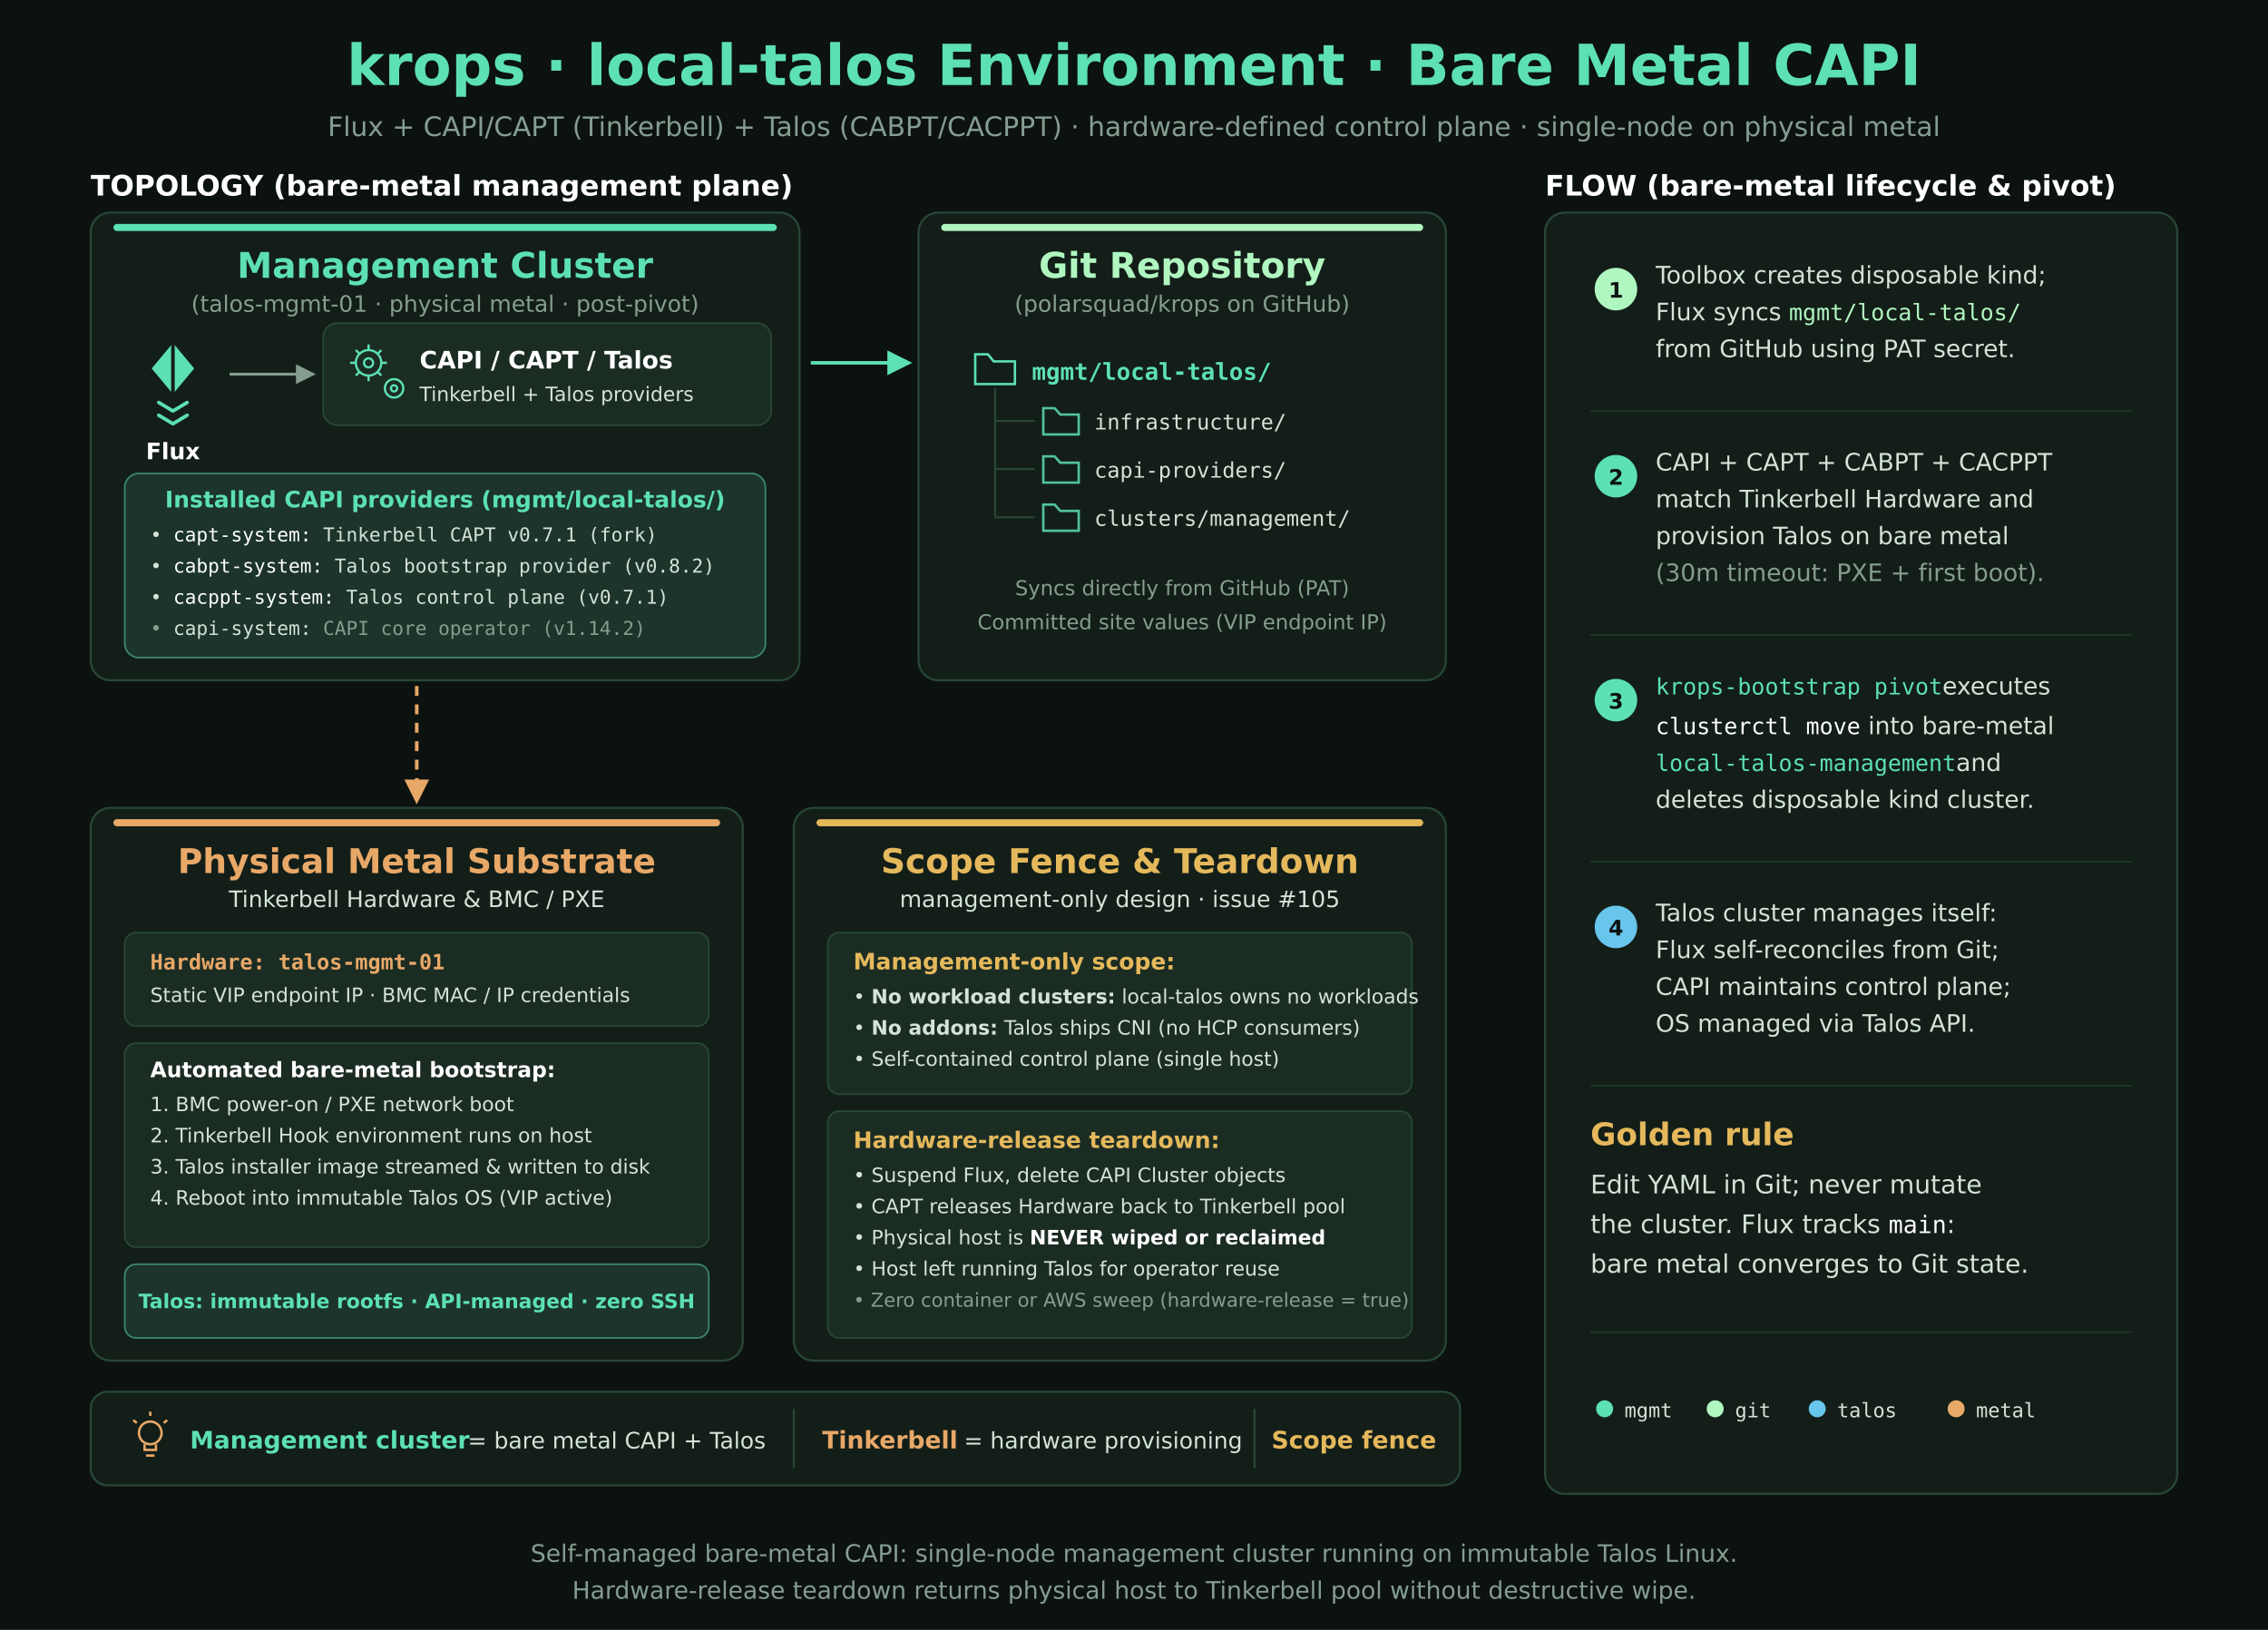
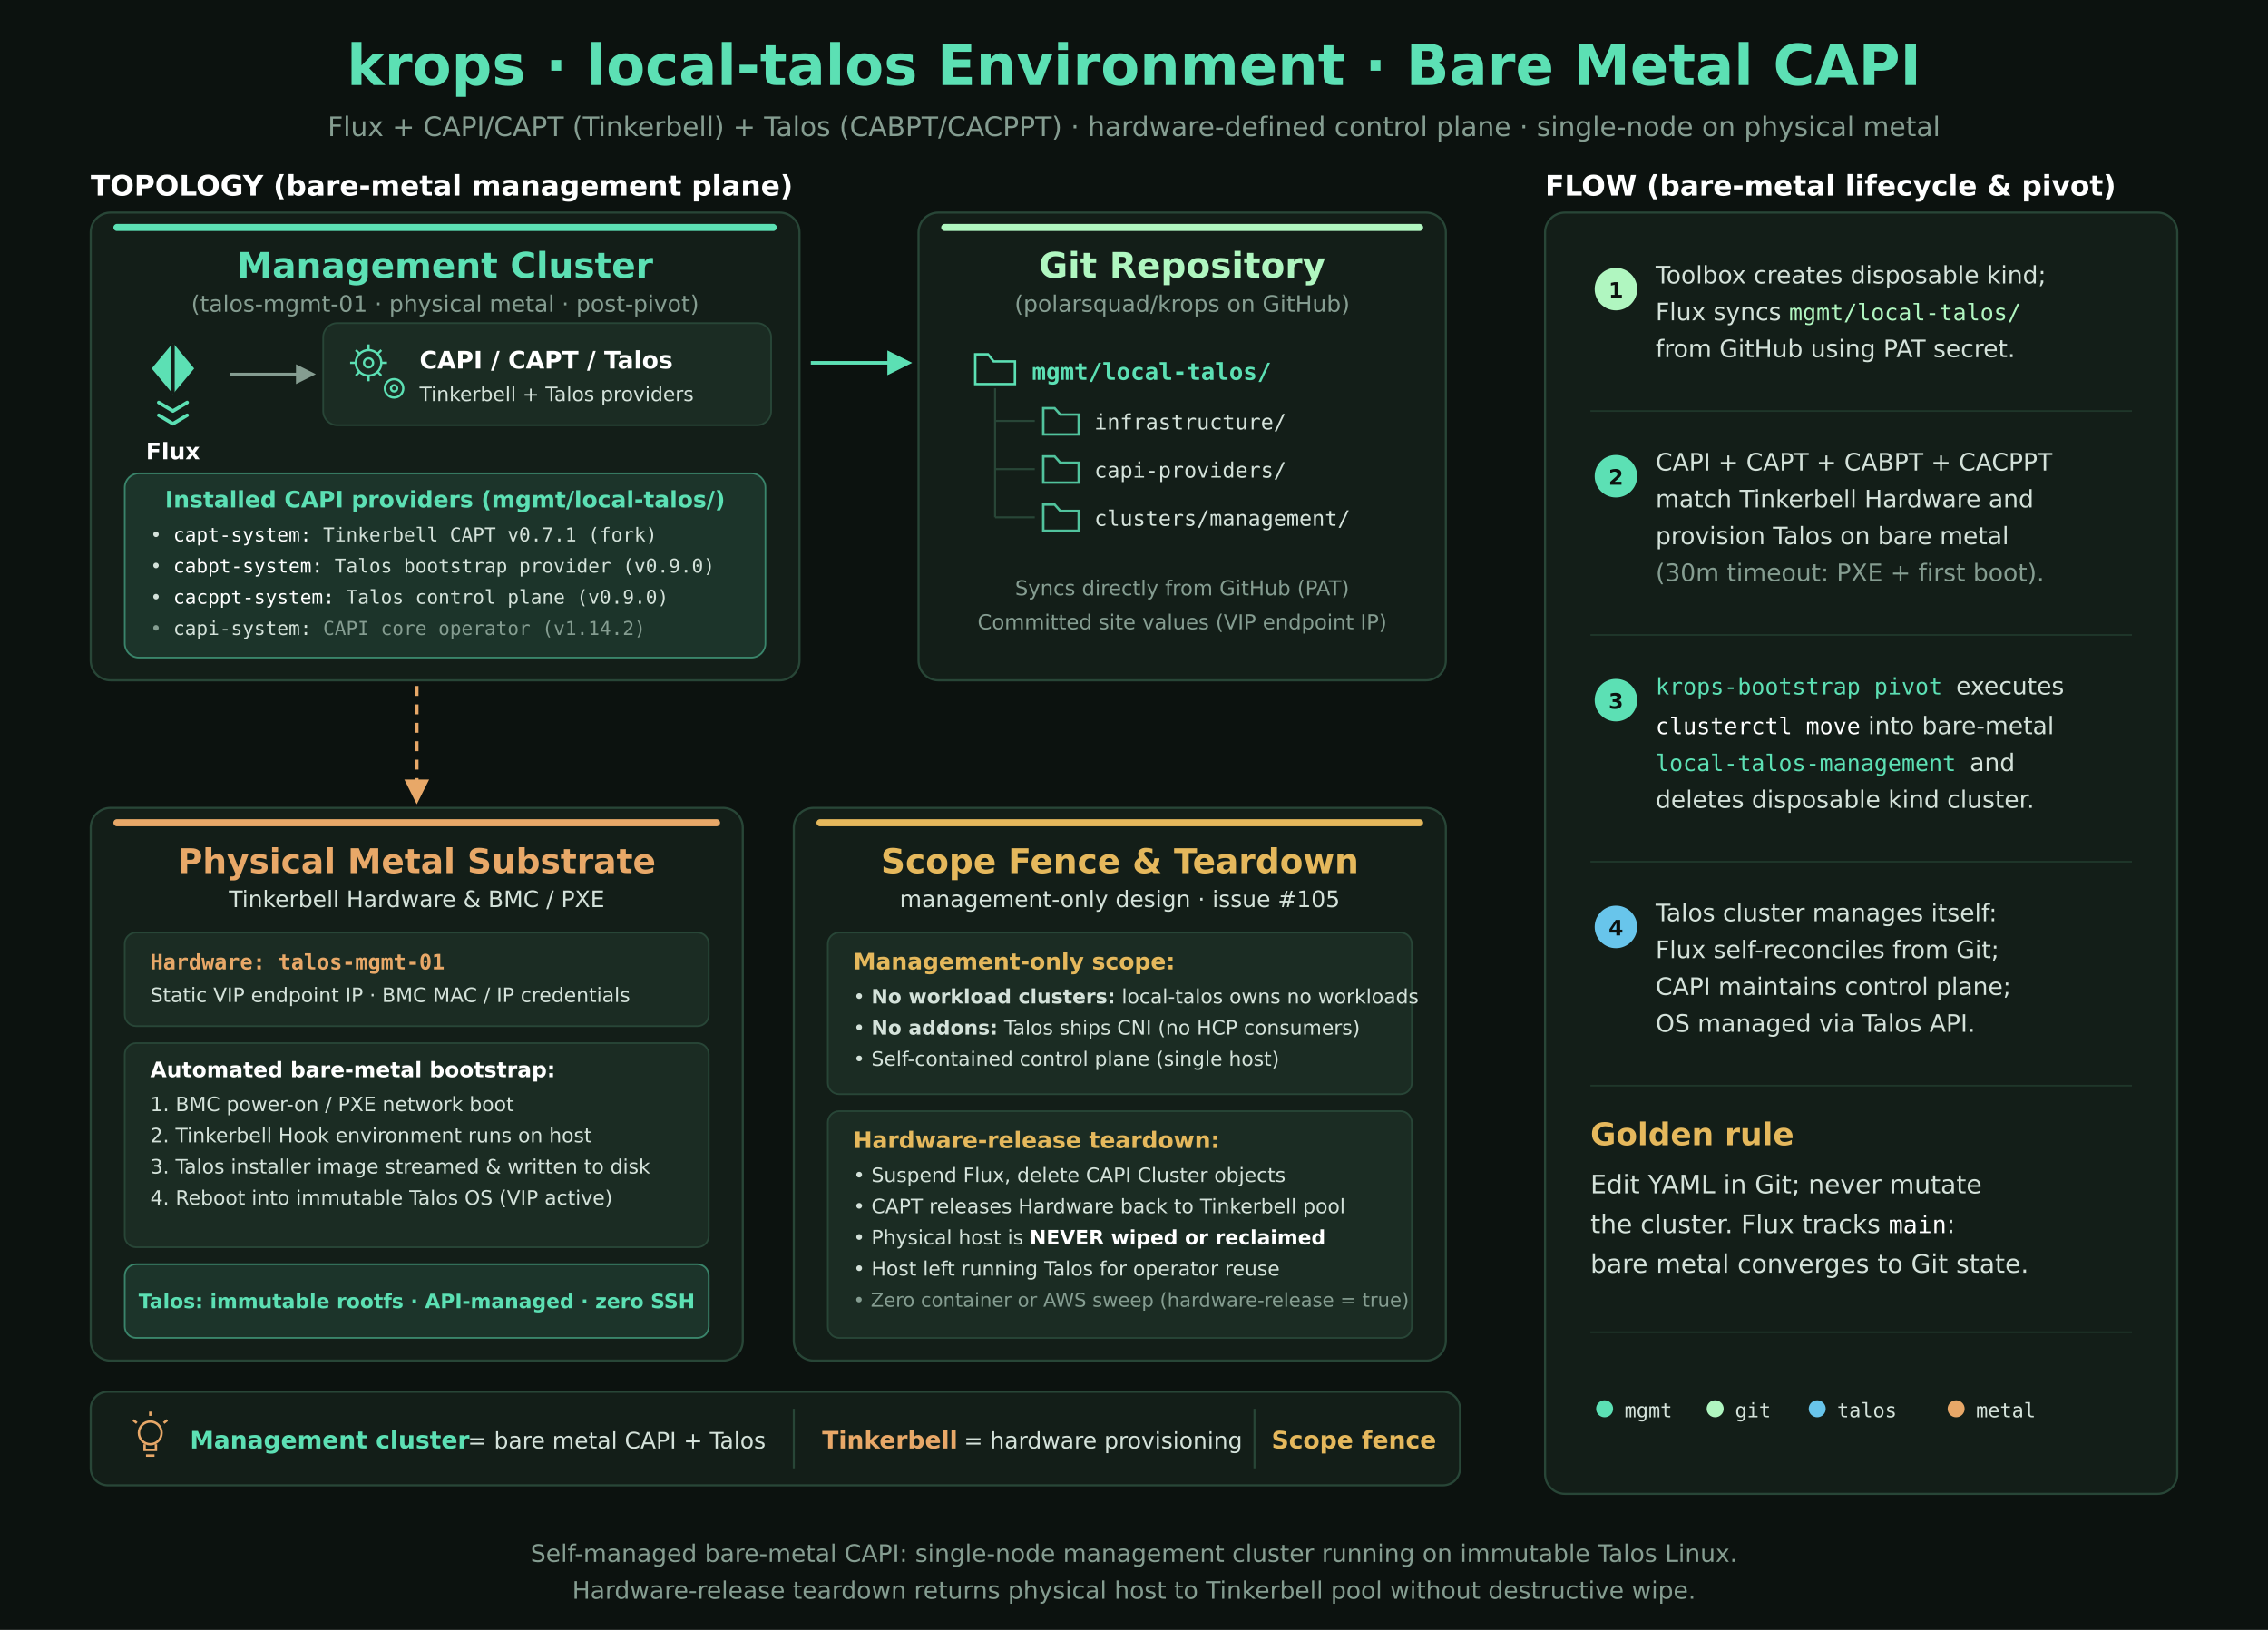
<svg xmlns="http://www.w3.org/2000/svg" width="1600" height="1150" viewBox="0 0 1600 1150">
  <defs>
    <marker id="arrow-teal" viewBox="0 0 10 10" refX="8" refY="5" markerWidth="7" markerHeight="7" orient="auto-start-reverse">
      <path d="M0,0 L10,5 L0,10 z" fill="#5CE0B4" />
    </marker>
    <marker id="arrow-gray" viewBox="0 0 10 10" refX="8" refY="5" markerWidth="7" markerHeight="7" orient="auto-start-reverse">
      <path d="M0,0 L10,5 L0,10 z" fill="#859D91" />
    </marker>
    <marker id="arrow-purple" viewBox="0 0 10 10" refX="8" refY="5" markerWidth="7" markerHeight="7" orient="auto-start-reverse">
      <path d="M0,0 L10,5 L0,10 z" fill="#B0F6C0" />
    </marker>
    <marker id="arrow-blue" viewBox="0 0 10 10" refX="8" refY="5" markerWidth="7" markerHeight="7" orient="auto-start-reverse">
      <path d="M0,0 L10,5 L0,10 z" fill="#68C5EB" />
    </marker>
    <marker id="arrow-amber" viewBox="0 0 10 10" refX="8" refY="5" markerWidth="7" markerHeight="7" orient="auto-start-reverse">
      <path d="M0,0 L10,5 L0,10 z" fill="#E8A868" />
    </marker>
  </defs>
  <rect width="1600" height="1150" fill="#0C120F" />
  <text x="800" y="60" text-anchor="middle" font-family="DejaVu Sans" font-size="40" font-weight="bold" fill="#5CE0B4">krops · local-talos Environment · Bare Metal CAPI</text>
  <text x="800" y="96" text-anchor="middle" font-family="DejaVu Sans" font-size="19" fill="#859D91">Flux + CAPI/CAPT (Tinkerbell) + Talos (CABPT/CACPPT) · hardware-defined control plane · single-node on physical metal</text>
  <text x="64" y="138" font-family="DejaVu Sans" font-size="20" font-weight="bold" fill="#FFFFFF">TOPOLOGY (bare-metal management plane)</text>
  <text x="1090" y="138" font-family="DejaVu Sans" font-size="20" font-weight="bold" fill="#FFFFFF">FLOW (bare-metal lifecycle &amp; pivot)</text>
  <line x1="572" y1="256" x2="640" y2="256" stroke="#5CE0B4" stroke-width="2.5" marker-end="url(#arrow-teal)" />
  <path d="M294,484 V564" fill="none" stroke="#E8A868" stroke-width="2.5" stroke-dasharray="7,6" marker-end="url(#arrow-amber)" />
  <rect x="64" y="150" width="500" height="330" rx="14" fill="#131E18" stroke="#284637" stroke-width="1.5" />
  <rect x="80" y="158" width="468" height="5" rx="2.5" fill="#5CE0B4" />
  <text x="314" y="196" text-anchor="middle" font-family="DejaVu Sans" font-size="25" font-weight="bold" fill="#5CE0B4">Management Cluster</text>
  <text x="314" y="220" text-anchor="middle" font-family="DejaVu Sans" font-size="16" fill="#859D91">(talos-mgmt-01 · physical metal · post-pivot)</text>
  <g transform="translate(122,260)">
    <path d="M0,-18 L15,0 L0,18 L-15,0 Z" fill="#5CE0B4" />
    <line x1="0" y1="-18" x2="0" y2="18" stroke="#131E18" stroke-width="2.5" />
    <path d="M-10,24 L0,30 L10,24" fill="none" stroke="#5CE0B4" stroke-width="2.5" stroke-linecap="round" stroke-linejoin="round" />
    <path d="M-10,33 L0,39 L10,33" fill="none" stroke="#5CE0B4" stroke-width="2.5" stroke-linecap="round" stroke-linejoin="round" />
  </g>
  <text x="122" y="324" text-anchor="middle" font-family="DejaVu Sans" font-size="16" font-weight="bold" fill="#FFFFFF">Flux</text>
  <line x1="162" y1="264" x2="220" y2="264" stroke="#859D91" stroke-width="2" marker-end="url(#arrow-gray)" />
  <rect x="228" y="228" width="316" height="72" rx="10" fill="#1B2C23" stroke="#284637" stroke-width="1.2" />
  <g stroke="#5CE0B4" stroke-width="1.6" fill="none">
    <circle cx="260" cy="256" r="9" />
    <circle cx="260" cy="256" r="3.2" />
    <g>
      <line x1="260" y1="243" x2="260" y2="247" />
      <line x1="260" y1="265" x2="260" y2="269" />
      <line x1="247" y1="256" x2="251" y2="256" />
      <line x1="269" y1="256" x2="273" y2="256" />
      <line x1="251" y1="247" x2="254" y2="250" />
      <line x1="266" y1="262" x2="269" y2="265" />
      <line x1="251" y1="265" x2="254" y2="262" />
      <line x1="266" y1="250" x2="269" y2="247" />
    </g>
    <circle cx="278" cy="274" r="6.5" />
    <circle cx="278" cy="274" r="2.2" />
  </g>
  <text x="296" y="260" font-family="DejaVu Sans" font-size="17" font-weight="bold" fill="#FFFFFF">CAPI / CAPT / Talos</text>
  <text x="296" y="283" font-family="DejaVu Sans" font-size="14" fill="#D4E2DA">Tinkerbell + Talos providers</text>
  <rect x="88" y="334" width="452" height="130" rx="10" fill="#5CE0B4" fill-opacity="0.12" stroke="#5CE0B4" stroke-opacity="0.5" stroke-width="1.2" />
  <text x="314" y="358" text-anchor="middle" font-family="DejaVu Sans" font-size="16" font-weight="bold" fill="#5CE0B4">Installed CAPI providers (mgmt/local-talos/)</text>
  <text x="106" y="382" font-family="DejaVu Sans Mono" font-size="13.5" fill="#D4E2DA">• <tspan fill="#FFFFFF">capt-system:</tspan> Tinkerbell CAPT v0.7.1 (fork)</text>
-   <text x="106" y="404" font-family="DejaVu Sans Mono" font-size="13.5" fill="#D4E2DA">• <tspan fill="#FFFFFF">cabpt-system:</tspan> Talos bootstrap provider (v0.8.2)</text>
-   <text x="106" y="426" font-family="DejaVu Sans Mono" font-size="13.5" fill="#D4E2DA">• <tspan fill="#FFFFFF">cacppt-system:</tspan> Talos control plane (v0.7.1)</text>
+   <text x="106" y="404" font-family="DejaVu Sans Mono" font-size="13.5" fill="#D4E2DA">• <tspan fill="#FFFFFF">cabpt-system:</tspan> Talos bootstrap provider (v0.9.0)</text>
+   <text x="106" y="426" font-family="DejaVu Sans Mono" font-size="13.5" fill="#D4E2DA">• <tspan fill="#FFFFFF">cacppt-system:</tspan> Talos control plane (v0.9.0)</text>
  <text x="106" y="448" font-family="DejaVu Sans Mono" font-size="13.5" fill="#859D91">• <tspan fill="#D4E2DA">capi-system:</tspan> CAPI core operator (v1.14.2)</text>
  <rect x="648" y="150" width="372" height="330" rx="14" fill="#131E18" stroke="#284637" stroke-width="1.5" />
  <rect x="664" y="158" width="340" height="5" rx="2.5" fill="#B0F6C0" />
  <text x="834" y="196" text-anchor="middle" font-family="DejaVu Sans" font-size="25" font-weight="bold" fill="#B0F6C0">Git Repository</text>
  <text x="834" y="220" text-anchor="middle" font-family="DejaVu Sans" font-size="16" fill="#859D91">(polarsquad/krops on GitHub)</text>
  <g fill="none" stroke-width="1.7">
    <path d="M688,250 h9 l4,5 h15 v16 h-28 z" stroke="#5CE0B4" />
    <path d="M736,288 h8 l4,4.5 h13 v14 h-25 z" stroke="#5CE0B4" stroke-opacity="0.85" />
    <path d="M736,322 h8 l4,4.5 h13 v14 h-25 z" stroke="#5CE0B4" stroke-opacity="0.85" />
    <path d="M736,356 h8 l4,4.5 h13 v14 h-25 z" stroke="#5CE0B4" stroke-opacity="0.85" />
  </g>
  <g stroke="#284637" stroke-width="1.4" fill="none">
    <path d="M702,274 V365 M702,297 h28 M702,331 h28 M702,365 h28" />
  </g>
  <text x="728" y="268" font-family="DejaVu Sans Mono" font-size="16.5" font-weight="bold" fill="#5CE0B4">mgmt/local-talos/</text>
  <text x="772" y="303" font-family="DejaVu Sans Mono" font-size="15" fill="#D4E2DA">infrastructure/</text>
  <text x="772" y="337" font-family="DejaVu Sans Mono" font-size="15" fill="#D4E2DA">capi-providers/</text>
  <text x="772" y="371" font-family="DejaVu Sans Mono" font-size="15" fill="#D4E2DA">clusters/management/</text>
  <text x="834" y="420" text-anchor="middle" font-family="DejaVu Sans" font-size="14.5" fill="#859D91">Syncs directly from GitHub (PAT)</text>
  <text x="834" y="444" text-anchor="middle" font-family="DejaVu Sans" font-size="14.5" fill="#859D91">Committed site values (VIP endpoint IP)</text>
  <rect x="64" y="570" width="460" height="390" rx="14" fill="#131E18" stroke="#284637" stroke-width="1.5" />
  <rect x="80" y="578" width="428" height="5" rx="2.5" fill="#E8A868" />
  <text x="294" y="616" text-anchor="middle" font-family="DejaVu Sans" font-size="24" font-weight="bold" fill="#E8A868">Physical Metal Substrate</text>
  <text x="294" y="640" text-anchor="middle" font-family="DejaVu Sans" font-size="16" fill="#D4E2DA">Tinkerbell Hardware &amp; BMC / PXE</text>
  <rect x="88" y="658" width="412" height="66" rx="8" fill="#1B2C23" stroke="#284637" stroke-width="1.2" />
  <text x="106" y="684" font-family="DejaVu Sans Mono" font-size="15" font-weight="bold" fill="#E8A868">Hardware: talos-mgmt-01</text>
  <text x="106" y="707" font-family="DejaVu Sans" font-size="14" fill="#D4E2DA">Static VIP endpoint IP · BMC MAC / IP credentials</text>
  <rect x="88" y="736" width="412" height="144" rx="8" fill="#1B2C23" stroke="#284637" stroke-width="1.2" />
  <text x="106" y="760" font-family="DejaVu Sans" font-size="15" font-weight="bold" fill="#FFFFFF">Automated bare-metal bootstrap:</text>
  <text x="106" y="784" font-family="DejaVu Sans" font-size="14" fill="#D4E2DA">1. BMC power-on / PXE network boot</text>
  <text x="106" y="806" font-family="DejaVu Sans" font-size="14" fill="#D4E2DA">2. Tinkerbell Hook environment runs on host</text>
  <text x="106" y="828" font-family="DejaVu Sans" font-size="14" fill="#D4E2DA">3. Talos installer image streamed &amp; written to disk</text>
  <text x="106" y="850" font-family="DejaVu Sans" font-size="14" fill="#D4E2DA">4. Reboot into immutable Talos OS (VIP active)</text>
  <rect x="88" y="892" width="412" height="52" rx="8" fill="#5CE0B4" fill-opacity="0.12" stroke="#5CE0B4" stroke-opacity="0.5" stroke-width="1.2" />
  <text x="294" y="923" text-anchor="middle" font-family="DejaVu Sans" font-size="14" font-weight="bold" fill="#5CE0B4">Talos: immutable rootfs · API-managed · zero SSH</text>
  <rect x="560" y="570" width="460" height="390" rx="14" fill="#131E18" stroke="#284637" stroke-width="1.5" />
  <rect x="576" y="578" width="428" height="5" rx="2.5" fill="#E5B85C" />
  <text x="790" y="616" text-anchor="middle" font-family="DejaVu Sans" font-size="24" font-weight="bold" fill="#E5B85C">Scope Fence &amp; Teardown</text>
  <text x="790" y="640" text-anchor="middle" font-family="DejaVu Sans" font-size="16" fill="#D4E2DA">management-only design · issue #105</text>
  <rect x="584" y="658" width="412" height="114" rx="8" fill="#1B2C23" stroke="#284637" stroke-width="1.2" />
  <text x="602" y="684" font-family="DejaVu Sans" font-size="16" font-weight="bold" fill="#E5B85C">Management-only scope:</text>
  <text x="602" y="708" font-family="DejaVu Sans" font-size="14" fill="#D4E2DA">• <tspan font-weight="bold">No workload clusters:</tspan> local-talos owns no workloads</text>
  <text x="602" y="730" font-family="DejaVu Sans" font-size="14" fill="#D4E2DA">• <tspan font-weight="bold">No addons:</tspan> Talos ships CNI (no HCP consumers)</text>
  <text x="602" y="752" font-family="DejaVu Sans" font-size="14" fill="#D4E2DA">• Self-contained control plane (single host)</text>
  <rect x="584" y="784" width="412" height="160" rx="8" fill="#1B2C23" stroke="#284637" stroke-width="1.2" />
  <text x="602" y="810" font-family="DejaVu Sans" font-size="16" font-weight="bold" fill="#E5B85C">Hardware-release teardown:</text>
  <text x="602" y="834" font-family="DejaVu Sans" font-size="14" fill="#D4E2DA">• Suspend Flux, delete CAPI Cluster objects</text>
  <text x="602" y="856" font-family="DejaVu Sans" font-size="14" fill="#D4E2DA">• CAPT releases Hardware back to Tinkerbell pool</text>
  <text x="602" y="878" font-family="DejaVu Sans" font-size="14" fill="#D4E2DA">• Physical host is <tspan font-weight="bold" fill="#FFFFFF">NEVER wiped or reclaimed</tspan>
  </text>
  <text x="602" y="900" font-family="DejaVu Sans" font-size="14" fill="#D4E2DA">• Host left running Talos for operator reuse</text>
  <text x="602" y="922" font-family="DejaVu Sans" font-size="13.5" fill="#859D91">• Zero container or AWS sweep (hardware-release = true)</text>
  <rect x="64" y="982" width="966" height="66" rx="12" fill="#131E18" stroke="#284637" stroke-width="1.5" />
  <g stroke="#E8A868" stroke-width="1.7" fill="none">
    <circle cx="106" cy="1011" r="8" />
    <path d="M102,1019 v4 h8 v-4 M103,1027 h6" />
    <line x1="106" y1="996" x2="106" y2="999" />
    <line x1="94" y1="1002" x2="96.5" y2="1004" />
    <line x1="118" y1="1002" x2="115.5" y2="1004" />
  </g>
  <text x="134" y="1022" font-family="DejaVu Sans" font-size="17" font-weight="bold" fill="#5CE0B4">Management cluster</text>
  <text x="330" y="1022" font-family="DejaVu Sans" font-size="16" fill="#D4E2DA">= bare metal CAPI + Talos</text>
  <line x1="560" y1="994" x2="560" y2="1036" stroke="#284637" stroke-width="1.4" />
  <text x="580" y="1022" font-family="DejaVu Sans" font-size="17" font-weight="bold" fill="#E8A868">Tinkerbell</text>
  <text x="680" y="1022" font-family="DejaVu Sans" font-size="16" fill="#D4E2DA">= hardware provisioning</text>
  <line x1="885" y1="994" x2="885" y2="1036" stroke="#284637" stroke-width="1.4" />
  <text x="897" y="1022" font-family="DejaVu Sans" font-size="17" font-weight="bold" fill="#E5B85C">Scope fence</text>
  <rect x="1090" y="150" width="446" height="904" rx="14" fill="#131E18" stroke="#284637" stroke-width="1.5" />
  <circle cx="1140" cy="204" r="15" fill="#B0F6C0" />
  <text x="1140" y="210" text-anchor="middle" font-family="DejaVu Sans" font-size="15" font-weight="bold" fill="#0C120F">1</text>
  <text x="1168" y="200" font-family="DejaVu Sans" font-size="17" fill="#D4E2DA">Toolbox creates disposable kind;</text>
  <text x="1168" y="226" font-family="DejaVu Sans" font-size="17" fill="#D4E2DA">Flux syncs <tspan font-family="DejaVu Sans Mono" font-size="16" fill="#B0F6C0">mgmt/local-talos/</tspan>
  </text>
  <text x="1168" y="252" font-family="DejaVu Sans" font-size="17" fill="#D4E2DA">from GitHub using PAT secret.</text>
  <line x1="1122" y1="290" x2="1504" y2="290" stroke="#1F362A" stroke-width="1.2" />
  <circle cx="1140" cy="336" r="15" fill="#5CE0B4" />
  <text x="1140" y="342" text-anchor="middle" font-family="DejaVu Sans" font-size="15" font-weight="bold" fill="#0C120F">2</text>
  <text x="1168" y="332" font-family="DejaVu Sans" font-size="17" fill="#D4E2DA">CAPI + CAPT + CABPT + CACPPT</text>
  <text x="1168" y="358" font-family="DejaVu Sans" font-size="17" fill="#D4E2DA">match Tinkerbell Hardware and</text>
  <text x="1168" y="384" font-family="DejaVu Sans" font-size="17" fill="#D4E2DA">provision Talos on bare metal</text>
  <text x="1168" y="410" font-family="DejaVu Sans" font-size="17" fill="#859D91">(30m timeout: PXE + first boot).</text>
  <line x1="1122" y1="448" x2="1504" y2="448" stroke="#1F362A" stroke-width="1.2" />
  <circle cx="1140" cy="494" r="15" fill="#5CE0B4" />
  <text x="1140" y="500" text-anchor="middle" font-family="DejaVu Sans" font-size="15" font-weight="bold" fill="#0C120F">3</text>
-   <text x="1168" y="490" font-family="DejaVu Sans Mono" font-size="16" fill="#5CE0B4">krops-bootstrap pivot<tspan font-family="DejaVu Sans" font-size="17" fill="#D4E2DA"> executes</tspan>
+   <text x="1168" y="490" font-family="DejaVu Sans Mono" font-size="16" fill="#5CE0B4">krops-bootstrap pivot <tspan font-family="DejaVu Sans" font-size="17" fill="#D4E2DA">executes</tspan>
  </text>
  <text x="1168" y="518" font-family="DejaVu Sans" font-size="17" fill="#D4E2DA">
    <tspan font-family="DejaVu Sans Mono" font-size="16" fill="#FFFFFF">clusterctl move</tspan> into bare-metal</text>
-   <text x="1168" y="544" font-family="DejaVu Sans Mono" font-size="16" fill="#5CE0B4">local-talos-management<tspan font-family="DejaVu Sans" font-size="17" fill="#D4E2DA"> and</tspan>
+   <text x="1168" y="544" font-family="DejaVu Sans Mono" font-size="16" fill="#5CE0B4">local-talos-management <tspan font-family="DejaVu Sans" font-size="17" fill="#D4E2DA">and</tspan>
  </text>
  <text x="1168" y="570" font-family="DejaVu Sans" font-size="17" fill="#D4E2DA">deletes disposable kind cluster.</text>
  <line x1="1122" y1="608" x2="1504" y2="608" stroke="#1F362A" stroke-width="1.2" />
  <circle cx="1140" cy="654" r="15" fill="#68C5EB" />
  <text x="1140" y="660" text-anchor="middle" font-family="DejaVu Sans" font-size="15" font-weight="bold" fill="#0C120F">4</text>
  <text x="1168" y="650" font-family="DejaVu Sans" font-size="17" fill="#D4E2DA">Talos cluster manages itself:</text>
  <text x="1168" y="676" font-family="DejaVu Sans" font-size="17" fill="#D4E2DA">Flux self-reconciles from Git;</text>
  <text x="1168" y="702" font-family="DejaVu Sans" font-size="17" fill="#D4E2DA">CAPI maintains control plane;</text>
  <text x="1168" y="728" font-family="DejaVu Sans" font-size="17" fill="#D4E2DA">OS managed via Talos API.</text>
  <line x1="1122" y1="766" x2="1504" y2="766" stroke="#1F362A" stroke-width="1.2" />
  <text x="1122" y="808" font-family="DejaVu Sans" font-size="22" font-weight="bold" fill="#E5B85C">Golden rule</text>
  <text x="1122" y="842" font-family="DejaVu Sans" font-size="18" fill="#D4E2DA">Edit YAML in Git; never mutate</text>
  <text x="1122" y="870" font-family="DejaVu Sans" font-size="18" fill="#D4E2DA">the cluster. Flux tracks <tspan font-family="DejaVu Sans Mono" font-size="17" fill="#FFFFFF">main</tspan>:</text>
  <text x="1122" y="898" font-family="DejaVu Sans" font-size="18" fill="#D4E2DA">bare metal converges to Git state.</text>
  <line x1="1122" y1="940" x2="1504" y2="940" stroke="#1F362A" stroke-width="1.2" />
  <circle cx="1132" cy="994" r="6" fill="#5CE0B4" />
  <text x="1146" y="1000" font-family="DejaVu Sans Mono" font-size="14" fill="#D4E2DA">mgmt</text>
  <circle cx="1210" cy="994" r="6" fill="#B0F6C0" />
  <text x="1224" y="1000" font-family="DejaVu Sans Mono" font-size="14" fill="#D4E2DA">git</text>
  <circle cx="1282" cy="994" r="6" fill="#68C5EB" />
  <text x="1296" y="1000" font-family="DejaVu Sans Mono" font-size="14" fill="#D4E2DA">talos</text>
  <circle cx="1380" cy="994" r="6" fill="#E8A868" />
  <text x="1394" y="1000" font-family="DejaVu Sans Mono" font-size="14" fill="#D4E2DA">metal</text>
  <text x="800" y="1102" text-anchor="middle" font-family="DejaVu Sans" font-size="17" fill="#859D91">Self-managed bare-metal CAPI: single-node management cluster running on immutable Talos Linux.</text>
  <text x="800" y="1128" text-anchor="middle" font-family="DejaVu Sans" font-size="17" fill="#859D91">Hardware-release teardown returns physical host to Tinkerbell pool without destructive wipe.</text>
</svg>
